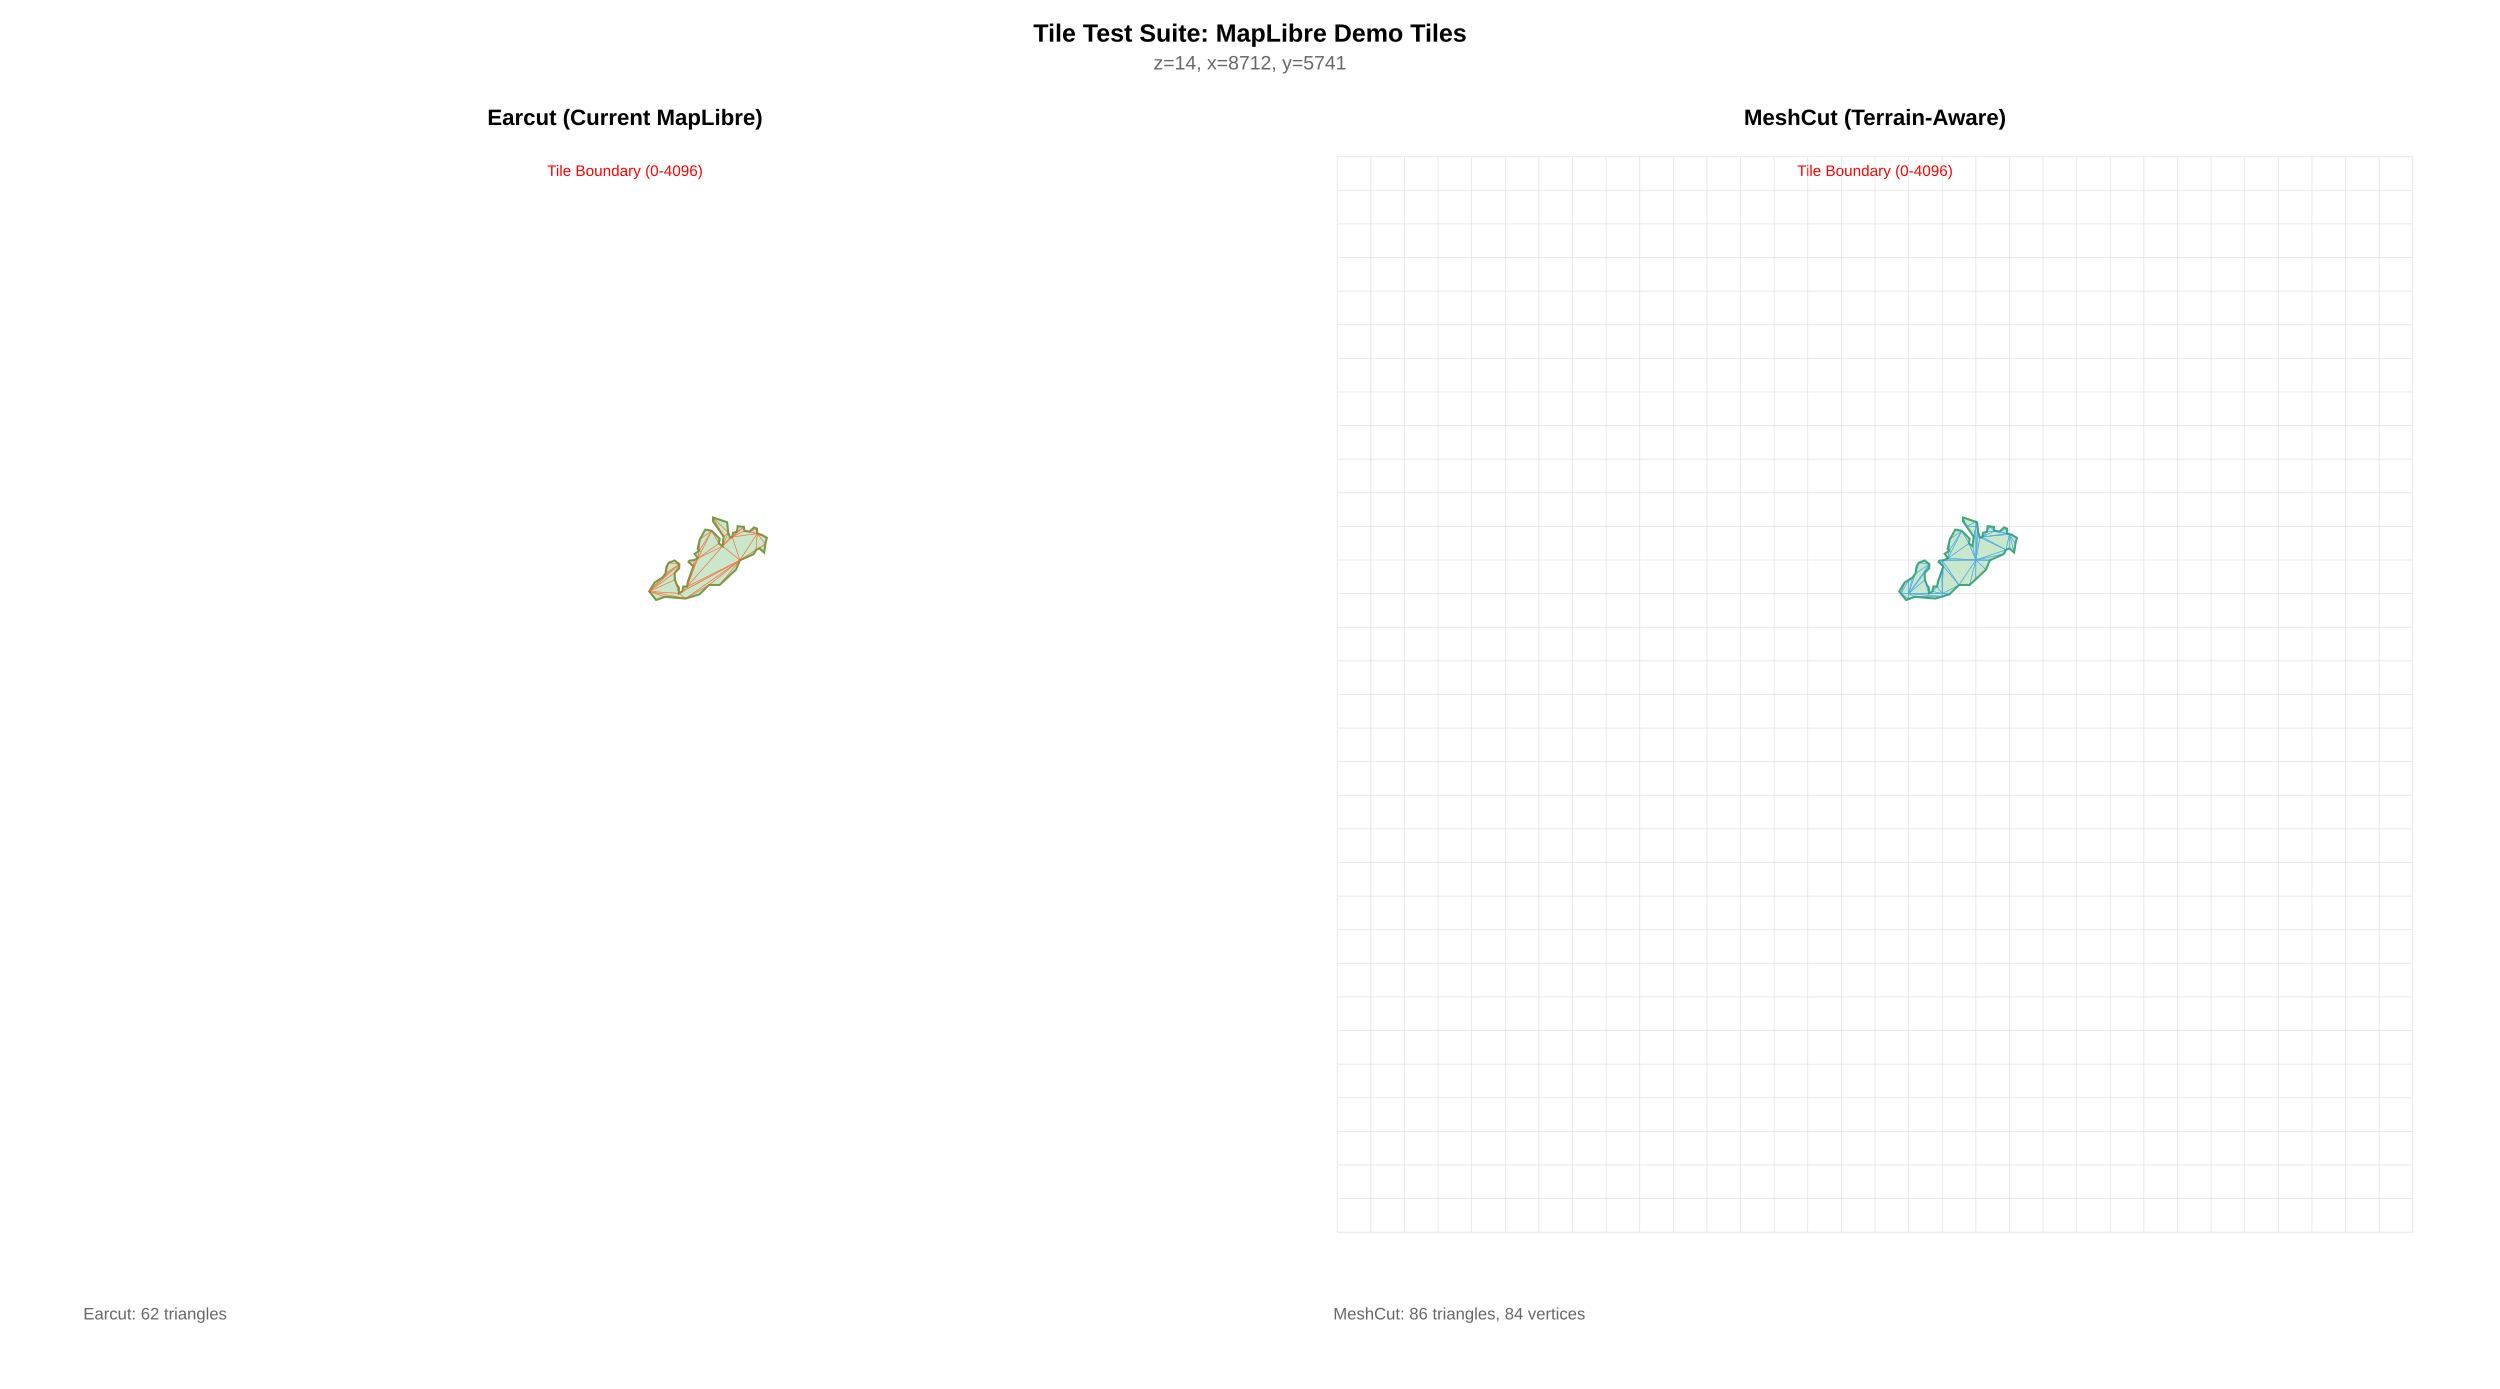
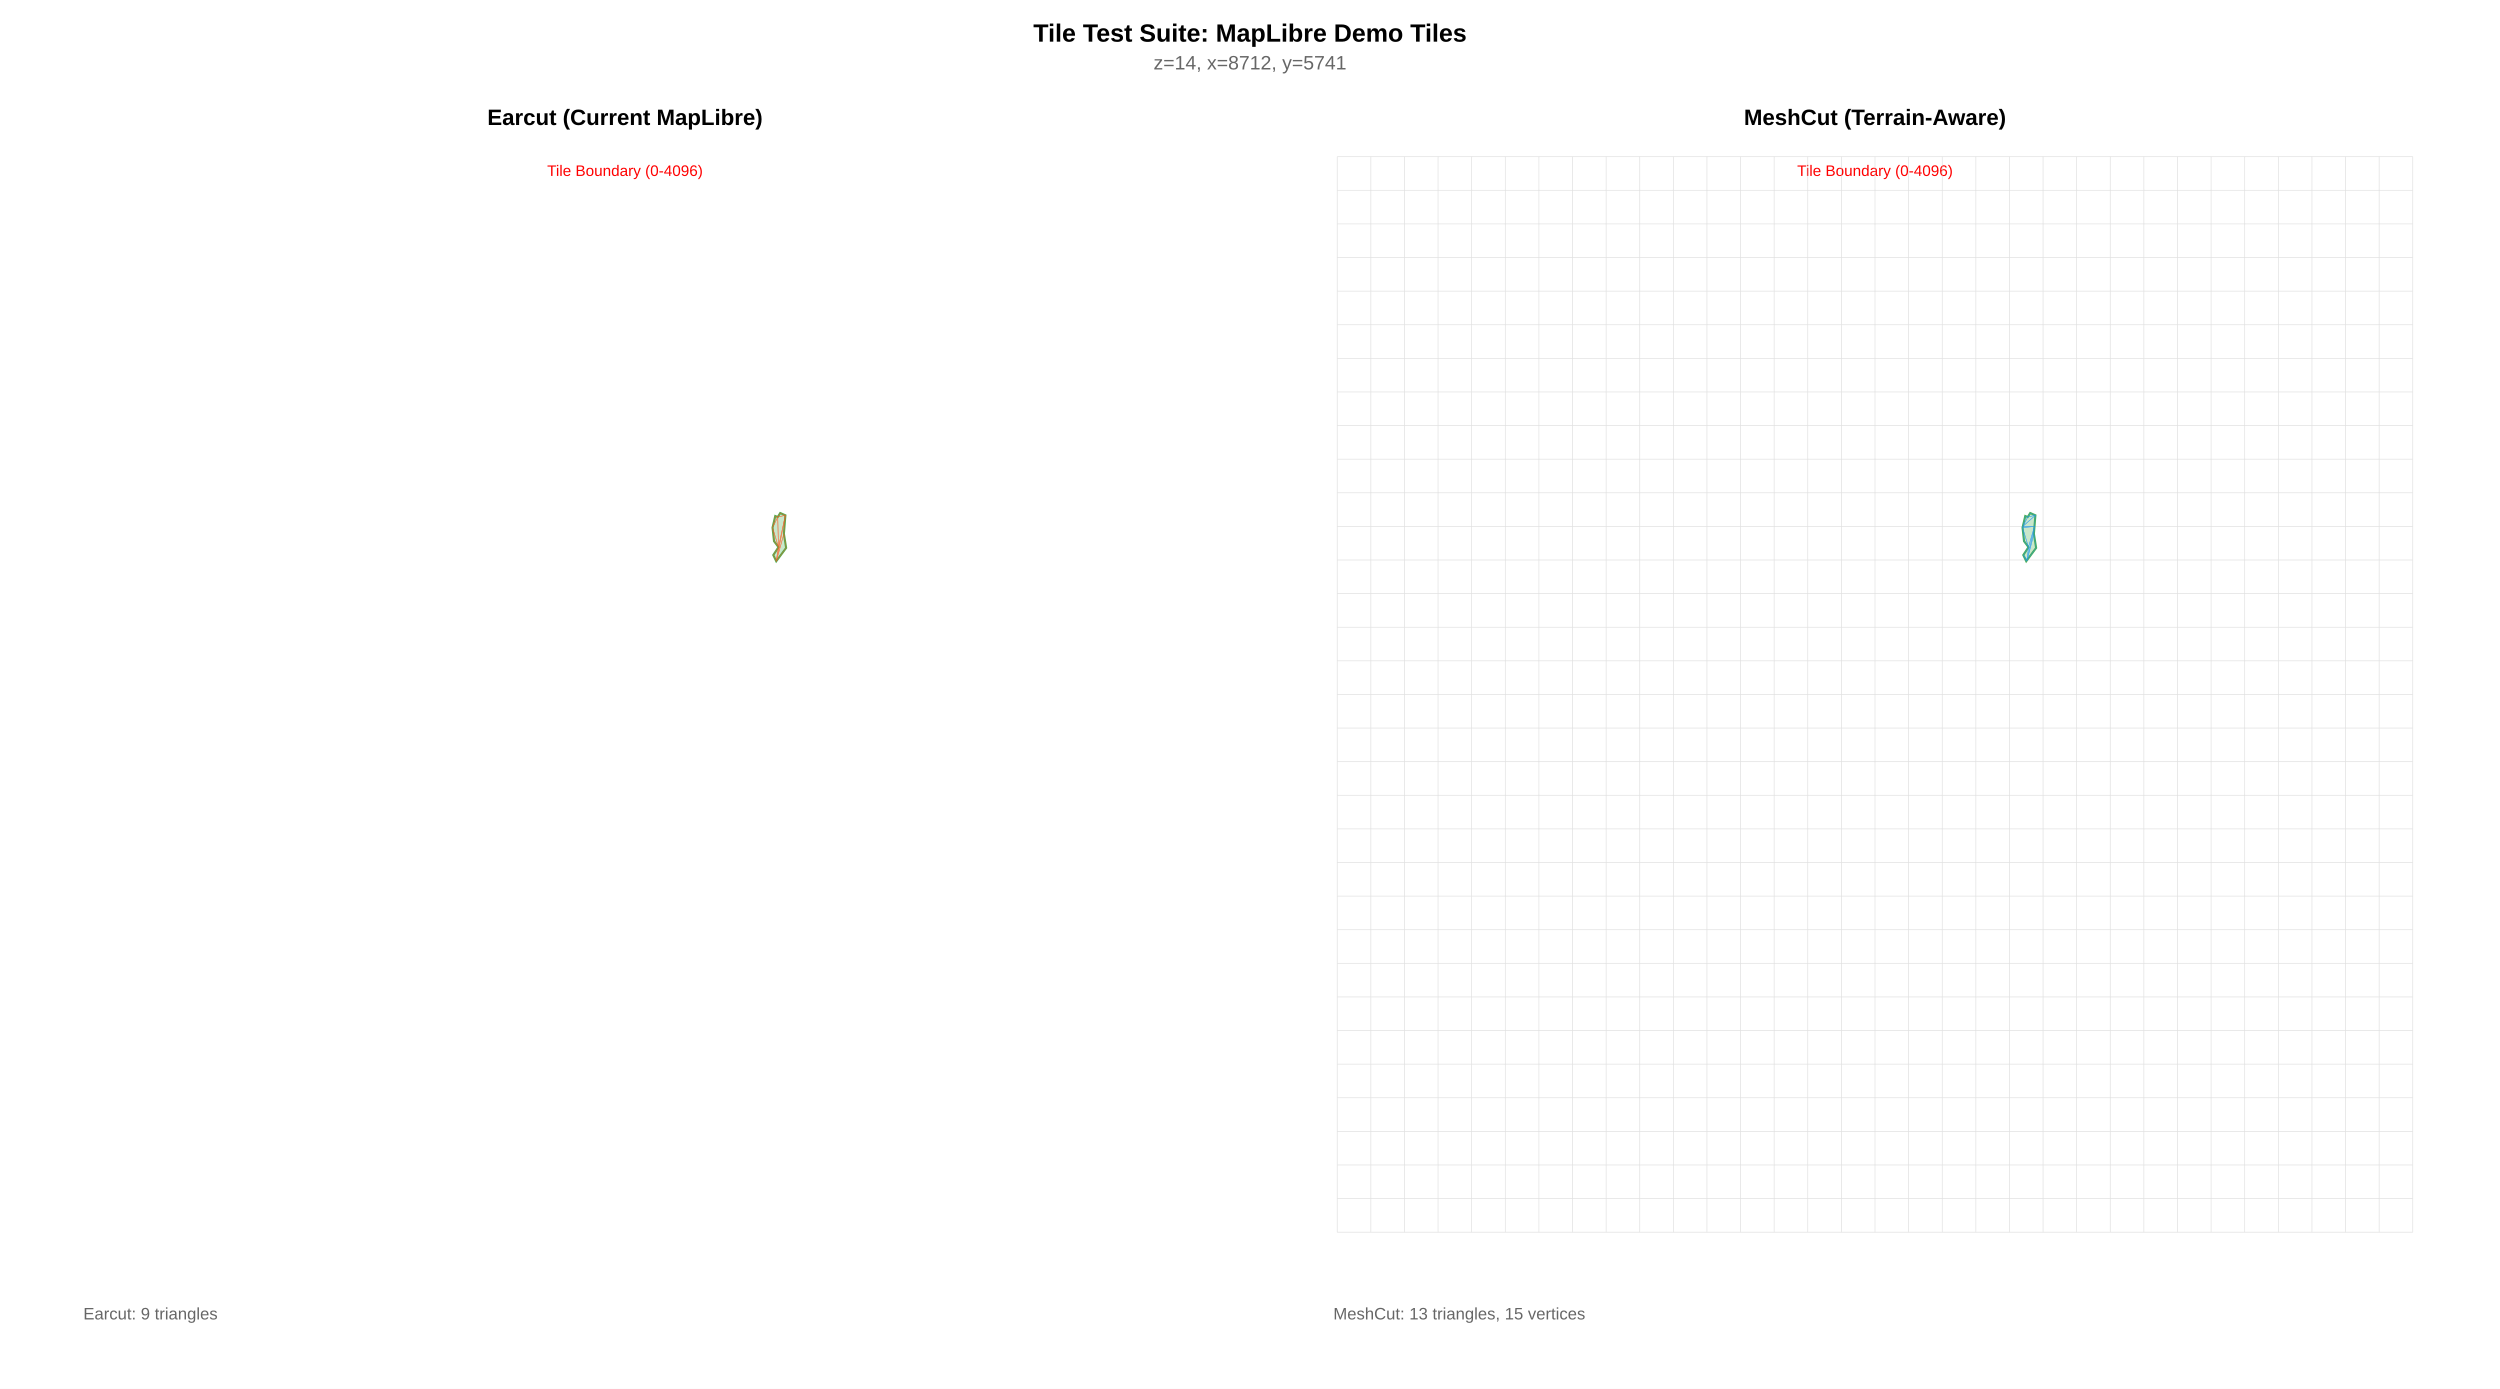
<svg xmlns="http://www.w3.org/2000/svg" width="1800" height="1000" viewBox="0 0 1800 1000">
  <rect width="100%" height="100%" fill="white" />
  <text x="900" y="30" text-anchor="middle" font-family="Arial" font-size="18" font-weight="bold">Tile Test Suite: MapLibre Demo Tiles</text>
  <text x="900" y="50" text-anchor="middle" font-family="Arial" font-size="14" fill="#666">z=14, x=8712, y=5741</text>
  <text x="450" y="90" text-anchor="middle" font-family="Arial" font-size="16" font-weight="bold">Earcut (Current MapLibre)</text>
  <g stroke="#ff0000" stroke-width="2" fill="none" opacity="0.8">
    <rect x="85.587" y="864.413" width="728.826" height="-728.826" />
  </g>
  <text x="450" y="126.69" text-anchor="middle" font-family="Arial" font-size="11" fill="red">Tile Boundary (0-4096)</text>
-   <polygon points="472.42,432.028 467.438,425.801 471.352,419.395 477.046,415.836 479.181,412.811 479.893,408.007 481.495,405.16 485.765,403.559 489.146,406.228 488.968,409.253 485.765,412.456 485.943,417.438 487.367,421.174 488.79,422.954 488.79,427.224 491.281,425.801 491.993,422.242 494.662,422.42 495.374,418.505 498.221,410.676 499.11,407.651 495.73,404.626 496.263,403.737 500,403.203 502.491,401.957 500.178,398.754 503.381,396.619 502.313,395.196 503.915,388.256 507.829,381.317 512.456,382.206 518.149,387.9 517.616,391.281 520.285,393.238 520.996,386.299 513.345,375.267 513.345,372.598 523.488,375.979 524.377,383.63 525.623,387.011 527.224,386.655 527.758,383.63 530.605,382.918 531.139,378.826 535.587,379.359 535.943,382.206 539.68,382.74 542.883,379.715 545.018,380.605 545.196,384.164 548.399,385.053 552.135,387.189 551.068,391.637 550.178,397.865 546.797,394.84 544.306,395.907 542.705,398.932 532.74,403.381 529.893,410.142 518.149,421.174 510.498,421.174 503.559,427.936 493.594,430.961 478.648,429.715 472.42,432.028 " fill="#4CAF50" fill-opacity="0.3" stroke="#4CAF50" stroke-width="1.5" />
+   <path d="M 566.014 394.484 L 558.897 404.093 L 556.762 399.644 L 560.498 393.95 L 557.295 389.68 L 556.228 379.893 L 558.185 371.53 L 559.964 372.242 L 561.744 369.395 L 565.48 370.996 L 564.413 384.342 L 566.014 394.484 Z " fill="#4CAF50" fill-opacity="0.3" fill-rule="evenodd" stroke="#4CAF50" stroke-width="1.5" />
  <g fill="none" stroke="#FF5722" stroke-width="0.4" opacity="0.7">
-     <polygon points="478.648,429.715 472.42,432.028 467.438,425.801" />
-     <polygon points="467.438,425.801 471.352,419.395 477.046,415.836" />
-     <polygon points="479.181,412.811 479.893,408.007 481.495,405.16" />
-     <polygon points="481.495,405.16 485.765,403.559 489.146,406.228" />
-     <polygon points="489.146,406.228 488.968,409.253 485.765,412.456" />
-     <polygon points="487.367,421.174 488.79,422.954 488.79,427.224" />
-     <polygon points="491.281,425.801 491.993,422.242 494.662,422.42" />
-     <polygon points="494.662,422.42 495.374,418.505 498.221,410.676" />
-     <polygon points="499.11,407.651 495.73,404.626 496.263,403.737" />
-     <polygon points="502.491,401.957 500.178,398.754 503.381,396.619" />
-     <polygon points="503.381,396.619 502.313,395.196 503.915,388.256" />
-     <polygon points="503.915,388.256 507.829,381.317 512.456,382.206" />
-     <polygon points="512.456,382.206 518.149,387.9 517.616,391.281" />
-     <polygon points="520.996,386.299 513.345,375.267 513.345,372.598" />
-     <polygon points="513.345,372.598 523.488,375.979 524.377,383.63" />
-     <polygon points="527.224,386.655 527.758,383.63 530.605,382.918" />
-     <polygon points="530.605,382.918 531.139,378.826 535.587,379.359" />
-     <polygon points="539.68,382.74 542.883,379.715 545.018,380.605" />
-     <polygon points="545.196,384.164 548.399,385.053 552.135,387.189" />
-     <polygon points="551.068,391.637 550.178,397.865 546.797,394.84" />
-     <polygon points="544.306,395.907 542.705,398.932 532.74,403.381" />
-     <polygon points="532.74,403.381 529.893,410.142 518.149,421.174" />
-     <polygon points="510.498,421.174 503.559,427.936 493.594,430.961" />
-     <polygon points="493.594,430.961 478.648,429.715 467.438,425.801" />
-     <polygon points="479.181,412.811 481.495,405.16 489.146,406.228" />
-     <polygon points="485.943,417.438 487.367,421.174 488.79,427.224" />
-     <polygon points="499.11,407.651 496.263,403.737 500,403.203" />
-     <polygon points="503.381,396.619 503.915,388.256 512.456,382.206" />
-     <polygon points="520.996,386.299 513.345,372.598 524.377,383.63" />
-     <polygon points="527.224,386.655 530.605,382.918 535.587,379.359" />
-     <polygon points="539.68,382.74 545.018,380.605 545.196,384.164" />
-     <polygon points="545.196,384.164 552.135,387.189 551.068,391.637" />
-     <polygon points="551.068,391.637 546.797,394.84 544.306,395.907" />
-     <polygon points="532.74,403.381 518.149,421.174 510.498,421.174" />
-     <polygon points="477.046,415.836 479.181,412.811 489.146,406.228" />
-     <polygon points="499.11,407.651 500,403.203 502.491,401.957" />
-     <polygon points="502.491,401.957 503.381,396.619 512.456,382.206" />
-     <polygon points="520.285,393.238 520.996,386.299 524.377,383.63" />
-     <polygon points="527.224,386.655 535.587,379.359 535.943,382.206" />
-     <polygon points="535.943,382.206 539.68,382.74 545.196,384.164" />
-     <polygon points="545.196,384.164 551.068,391.637 544.306,395.907" />
-     <polygon points="532.74,403.381 510.498,421.174 493.594,430.961" />
-     <polygon points="467.438,425.801 477.046,415.836 489.146,406.228" />
-     <polygon points="498.221,410.676 499.11,407.651 502.491,401.957" />
-     <polygon points="502.491,401.957 512.456,382.206 517.616,391.281" />
-     <polygon points="520.285,393.238 524.377,383.63 525.623,387.011" />
-     <polygon points="527.224,386.655 535.943,382.206 545.196,384.164" />
-     <polygon points="545.196,384.164 544.306,395.907 532.74,403.381" />
-     <polygon points="467.438,425.801 489.146,406.228 485.765,412.456" />
-     <polygon points="494.662,422.42 498.221,410.676 502.491,401.957" />
-     <polygon points="502.491,401.957 517.616,391.281 520.285,393.238" />
-     <polygon points="520.285,393.238 525.623,387.011 527.224,386.655" />
-     <polygon points="527.224,386.655 545.196,384.164 532.74,403.381" />
-     <polygon points="467.438,425.801 485.765,412.456 485.943,417.438" />
-     <polygon points="494.662,422.42 502.491,401.957 520.285,393.238" />
-     <polygon points="520.285,393.238 527.224,386.655 532.74,403.381" />
-     <polygon points="467.438,425.801 485.943,417.438 488.79,427.224" />
-     <polygon points="494.662,422.42 520.285,393.238 532.74,403.381" />
-     <polygon points="493.594,430.961 467.438,425.801 488.79,427.224" />
-     <polygon points="491.281,425.801 494.662,422.42 532.74,403.381" />
-     <polygon points="532.74,403.381 493.594,430.961 488.79,427.224" />
-     <polygon points="488.79,427.224 491.281,425.801 532.74,403.381" />
+     <polygon points="564.413,384.342 566.014,394.484 558.897,404.093" />
+     <polygon points="558.897,404.093 556.762,399.644 560.498,393.95" />
+     <polygon points="560.498,393.95 557.295,389.68 556.228,379.893" />
+     <polygon points="556.228,379.893 558.185,371.53 559.964,372.242" />
+     <polygon points="559.964,372.242 561.744,369.395 565.48,370.996" />
+     <polygon points="565.48,370.996 564.413,384.342 558.897,404.093" />
+     <polygon points="560.498,393.95 556.228,379.893 559.964,372.242" />
+     <polygon points="565.48,370.996 558.897,404.093 560.498,393.95" />
+     <polygon points="560.498,393.95 559.964,372.242 565.48,370.996" />
  </g>
-   <text x="60" y="950" font-family="Arial" font-size="12" fill="#666">Earcut: 62 triangles</text>
+   <text x="60" y="950" font-family="Arial" font-size="12" fill="#666">Earcut: 9 triangles</text>
  <text x="1350" y="90" text-anchor="middle" font-family="Arial" font-size="16" font-weight="bold">MeshCut (Terrain-Aware)</text>
  <g stroke="#ff0000" stroke-width="2" fill="none" opacity="0.8">
    <rect x="985.587" y="864.413" width="728.826" height="-728.826" />
  </g>
  <text x="1350" y="126.69" text-anchor="middle" font-family="Arial" font-size="11" fill="red">Tile Boundary (0-4096)</text>
  <g stroke="#cccccc" stroke-width="0.5" fill="none" opacity="0.6">
    <line x1="962.811" y1="112.811" x2="962.811" y2="887.189" />
    <line x1="987.011" y1="112.811" x2="987.011" y2="887.189" />
    <line x1="1011.21" y1="112.811" x2="1011.21" y2="887.189" />
    <line x1="1035.41" y1="112.811" x2="1035.41" y2="887.189" />
    <line x1="1059.61" y1="112.811" x2="1059.61" y2="887.189" />
    <line x1="1083.81" y1="112.811" x2="1083.81" y2="887.189" />
    <line x1="1108.01" y1="112.811" x2="1108.01" y2="887.189" />
    <line x1="1132.21" y1="112.811" x2="1132.21" y2="887.189" />
    <line x1="1156.41" y1="112.811" x2="1156.41" y2="887.189" />
    <line x1="1180.6" y1="112.811" x2="1180.6" y2="887.189" />
    <line x1="1204.8" y1="112.811" x2="1204.8" y2="887.189" />
    <line x1="1229" y1="112.811" x2="1229" y2="887.189" />
    <line x1="1253.2" y1="112.811" x2="1253.2" y2="887.189" />
    <line x1="1277.4" y1="112.811" x2="1277.4" y2="887.189" />
    <line x1="1301.6" y1="112.811" x2="1301.6" y2="887.189" />
    <line x1="1325.8" y1="112.811" x2="1325.8" y2="887.189" />
    <line x1="1350" y1="112.811" x2="1350" y2="887.189" />
    <line x1="1374.2" y1="112.811" x2="1374.2" y2="887.189" />
    <line x1="1398.4" y1="112.811" x2="1398.4" y2="887.189" />
    <line x1="1422.6" y1="112.811" x2="1422.6" y2="887.189" />
    <line x1="1446.8" y1="112.811" x2="1446.8" y2="887.189" />
    <line x1="1471" y1="112.811" x2="1471" y2="887.189" />
    <line x1="1495.2" y1="112.811" x2="1495.2" y2="887.189" />
    <line x1="1519.4" y1="112.811" x2="1519.4" y2="887.189" />
    <line x1="1543.59" y1="112.811" x2="1543.59" y2="887.189" />
    <line x1="1567.79" y1="112.811" x2="1567.79" y2="887.189" />
    <line x1="1591.99" y1="112.811" x2="1591.99" y2="887.189" />
    <line x1="1616.19" y1="112.811" x2="1616.19" y2="887.189" />
    <line x1="1640.39" y1="112.811" x2="1640.39" y2="887.189" />
    <line x1="1664.59" y1="112.811" x2="1664.59" y2="887.189" />
    <line x1="1688.79" y1="112.811" x2="1688.79" y2="887.189" />
    <line x1="1712.99" y1="112.811" x2="1712.99" y2="887.189" />
    <line x1="1737.19" y1="112.811" x2="1737.19" y2="887.189" />
    <line x1="962.811" y1="112.811" x2="1737.19" y2="112.811" />
    <line x1="962.811" y1="137.011" x2="1737.19" y2="137.011" />
    <line x1="962.811" y1="161.21" x2="1737.19" y2="161.21" />
    <line x1="962.811" y1="185.409" x2="1737.19" y2="185.409" />
    <line x1="962.811" y1="209.609" x2="1737.19" y2="209.609" />
    <line x1="962.811" y1="233.808" x2="1737.19" y2="233.808" />
    <line x1="962.811" y1="258.007" x2="1737.19" y2="258.007" />
    <line x1="962.811" y1="282.206" x2="1737.19" y2="282.206" />
    <line x1="962.811" y1="306.406" x2="1737.19" y2="306.406" />
    <line x1="962.811" y1="330.605" x2="1737.19" y2="330.605" />
    <line x1="962.811" y1="354.804" x2="1737.19" y2="354.804" />
    <line x1="962.811" y1="379.004" x2="1737.19" y2="379.004" />
    <line x1="962.811" y1="403.203" x2="1737.19" y2="403.203" />
    <line x1="962.811" y1="427.402" x2="1737.19" y2="427.402" />
    <line x1="962.811" y1="451.601" x2="1737.19" y2="451.601" />
    <line x1="962.811" y1="475.801" x2="1737.19" y2="475.801" />
    <line x1="962.811" y1="500" x2="1737.19" y2="500" />
    <line x1="962.811" y1="524.199" x2="1737.19" y2="524.199" />
    <line x1="962.811" y1="548.399" x2="1737.19" y2="548.399" />
    <line x1="962.811" y1="572.598" x2="1737.19" y2="572.598" />
    <line x1="962.811" y1="596.797" x2="1737.19" y2="596.797" />
    <line x1="962.811" y1="620.996" x2="1737.19" y2="620.996" />
    <line x1="962.811" y1="645.196" x2="1737.19" y2="645.196" />
    <line x1="962.811" y1="669.395" x2="1737.19" y2="669.395" />
    <line x1="962.811" y1="693.594" x2="1737.19" y2="693.594" />
    <line x1="962.811" y1="717.794" x2="1737.19" y2="717.794" />
    <line x1="962.811" y1="741.993" x2="1737.19" y2="741.993" />
    <line x1="962.811" y1="766.192" x2="1737.19" y2="766.192" />
    <line x1="962.811" y1="790.391" x2="1737.19" y2="790.391" />
    <line x1="962.811" y1="814.591" x2="1737.19" y2="814.591" />
    <line x1="962.811" y1="838.79" x2="1737.19" y2="838.79" />
    <line x1="962.811" y1="862.989" x2="1737.19" y2="862.989" />
    <line x1="962.811" y1="887.189" x2="1737.19" y2="887.189" />
  </g>
-   <polygon points="1372.42,432.028 1367.44,425.801 1371.35,419.395 1377.05,415.836 1379.18,412.811 1379.89,408.007 1381.49,405.16 1385.77,403.559 1389.15,406.228 1388.97,409.253 1385.77,412.456 1385.94,417.438 1387.37,421.174 1388.79,422.954 1388.79,427.224 1391.28,425.801 1391.99,422.242 1394.66,422.42 1395.37,418.505 1398.22,410.676 1399.11,407.651 1395.73,404.626 1396.26,403.737 1400,403.203 1402.49,401.957 1400.18,398.754 1403.38,396.619 1402.31,395.196 1403.91,388.256 1407.83,381.317 1412.46,382.206 1418.15,387.9 1417.62,391.281 1420.28,393.238 1421,386.299 1413.35,375.267 1413.35,372.598 1423.49,375.979 1424.38,383.63 1425.62,387.011 1427.22,386.655 1427.76,383.63 1430.6,382.918 1431.14,378.826 1435.59,379.359 1435.94,382.206 1439.68,382.74 1442.88,379.715 1445.02,380.605 1445.2,384.164 1448.4,385.053 1452.14,387.189 1451.07,391.637 1450.18,397.865 1446.8,394.84 1444.31,395.907 1442.7,398.932 1432.74,403.381 1429.89,410.142 1418.15,421.174 1410.5,421.174 1403.56,427.936 1393.59,430.961 1378.65,429.715 1372.42,432.028 " fill="#4CAF50" fill-opacity="0.3" stroke="#4CAF50" stroke-width="1.5" />
+   <polygon points="1466.01,394.484 1458.9,404.093 1456.76,399.644 1460.5,393.95 1457.3,389.68 1456.23,379.893 1458.19,371.53 1459.96,372.242 1461.74,369.395 1465.48,370.996 1464.41,384.342 1466.01,394.484 " fill="#4CAF50" fill-opacity="0.3" stroke="#4CAF50" stroke-width="1.5" />
  <g fill="none" stroke="#2196F3" stroke-width="0.4" opacity="0.7">
-     <polygon points="1422.6,375.682 1422.6,379.004 1415.94,379.004" />
-     <polygon points="1415.94,379.004 1413.35,375.267 1413.35,372.598" />
-     <polygon points="1413.35,372.598 1422.6,375.682 1415.94,379.004" />
-     <polygon points="1422.6,379.004 1422.6,375.682 1423.49,375.979" />
-     <polygon points="1431.12,379.004 1431.14,378.826 1432.62,379.004" />
-     <polygon points="1422.6,379.004 1423.49,375.979 1423.84,379.004" />
-     <polygon points="1402.49,401.957 1400.18,398.754 1403.38,396.619" />
-     <polygon points="1403.38,396.619 1402.31,395.196 1403.91,388.256" />
-     <polygon points="1403.91,388.256 1407.83,381.317 1412.46,382.206" />
-     <polygon points="1412.46,382.206 1418.15,387.9 1417.62,391.281" />
-     <polygon points="1421,386.299 1415.94,379.004 1422.6,379.004" />
-     <polygon points="1403.38,396.619 1403.91,388.256 1412.46,382.206" />
-     <polygon points="1420.28,393.238 1421,386.299 1422.6,379.004" />
-     <polygon points="1402.49,401.957 1403.38,396.619 1412.46,382.206" />
-     <polygon points="1420.28,393.238 1422.6,379.004 1422.6,403.203" />
-     <polygon points="1402.49,401.957 1412.46,382.206 1417.62,391.281" />
-     <polygon points="1417.62,391.281 1420.28,393.238 1422.6,403.203" />
-     <polygon points="1402.49,401.957 1417.62,391.281 1422.6,403.203" />
-     <polygon points="1402.49,401.957 1422.6,403.203 1400,403.203" />
-     <polygon points="1442.7,398.932 1433.14,403.203 1422.6,403.203" />
-     <polygon points="1422.6,403.203 1422.6,379.004 1423.84,379.004" />
-     <polygon points="1427.22,386.655 1427.76,383.63 1430.6,382.918" />
-     <polygon points="1430.6,382.918 1431.12,379.004 1432.62,379.004" />
-     <polygon points="1432.62,379.004 1435.59,379.359 1435.94,382.206" />
-     <polygon points="1439.68,382.74 1442.88,379.715 1445.02,380.605" />
-     <polygon points="1444.31,395.907 1442.7,398.932 1422.6,403.203" />
-     <polygon points="1422.6,403.203 1423.84,379.004 1424.38,383.63" />
-     <polygon points="1430.6,382.918 1432.62,379.004 1435.94,382.206" />
-     <polygon points="1439.68,382.74 1445.02,380.605 1445.2,384.164" />
-     <polygon points="1422.6,403.203 1424.38,383.63 1425.62,387.011" />
-     <polygon points="1427.22,386.655 1430.6,382.918 1435.94,382.206" />
-     <polygon points="1435.94,382.206 1439.68,382.74 1445.2,384.164" />
-     <polygon points="1444.31,395.907 1422.6,403.203 1425.62,387.011" />
-     <polygon points="1427.22,386.655 1435.94,382.206 1445.2,384.164" />
-     <polygon points="1444.31,395.907 1425.62,387.011 1427.22,386.655" />
-     <polygon points="1427.22,386.655 1445.2,384.164 1446.8,384.609" />
-     <polygon points="1444.31,395.907 1427.22,386.655 1446.8,384.609" />
-     <polygon points="1444.31,395.907 1446.8,384.609 1446.8,394.84" />
-     <polygon points="1446.8,384.609 1448.4,385.053 1452.14,387.189" />
-     <polygon points="1446.8,384.609 1452.14,387.189 1451.07,391.637" />
-     <polygon points="1446.8,384.609 1451.07,391.637 1450.18,397.865" />
-     <polygon points="1446.8,384.609 1450.18,397.865 1446.8,394.84" />
-     <polygon points="1374.2,417.616 1374.2,427.402 1368.72,427.402" />
-     <polygon points="1368.72,427.402 1367.44,425.801 1371.35,419.395" />
-     <polygon points="1371.35,419.395 1374.2,417.616 1368.72,427.402" />
-     <polygon points="1374.2,427.402 1374.2,417.616 1377.05,415.836" />
-     <polygon points="1379.18,412.811 1379.89,408.007 1381.49,405.16" />
-     <polygon points="1381.49,405.16 1385.77,403.559 1389.15,406.228" />
-     <polygon points="1389.15,406.228 1388.97,409.253 1385.77,412.456" />
-     <polygon points="1387.37,421.174 1388.79,422.954 1388.79,427.224" />
-     <polygon points="1391.28,425.801 1391.99,422.242 1394.66,422.42" />
-     <polygon points="1394.66,422.42 1395.37,418.505 1398.22,410.676" />
-     <polygon points="1398.4,407.014 1395.73,404.626 1396.26,403.737" />
-     <polygon points="1374.2,427.402 1377.05,415.836 1379.18,412.811" />
-     <polygon points="1379.18,412.811 1381.49,405.16 1389.15,406.228" />
-     <polygon points="1385.94,417.438 1387.37,421.174 1388.79,427.224" />
-     <polygon points="1398.4,407.014 1396.26,403.737 1398.4,403.432" />
-     <polygon points="1374.2,427.402 1379.18,412.811 1389.15,406.228" />
-     <polygon points="1374.2,427.402 1389.15,406.228 1385.77,412.456" />
-     <polygon points="1374.2,427.402 1385.77,412.456 1385.94,417.438" />
-     <polygon points="1374.2,427.402 1385.94,417.438 1388.79,427.224" />
-     <polygon points="1398.4,427.402 1374.2,427.402 1388.79,427.224" />
-     <polygon points="1398.4,427.402 1388.79,427.224 1391.28,425.801" />
-     <polygon points="1398.4,427.402 1391.28,425.801 1394.66,422.42" />
-     <polygon points="1398.4,427.402 1394.66,422.42 1398.22,410.676" />
-     <polygon points="1398.4,427.402 1398.22,410.676 1398.4,410.071" />
-     <polygon points="1410.5,421.174 1404.11,427.402 1398.4,427.402" />
-     <polygon points="1398.4,427.402 1398.4,410.071 1399.11,407.651" />
-     <polygon points="1399.11,407.651 1398.4,407.014 1398.4,403.432" />
-     <polygon points="1422.6,403.203 1422.6,416.996 1418.15,421.174" />
-     <polygon points="1410.5,421.174 1398.4,427.402 1399.11,407.651" />
-     <polygon points="1422.6,403.203 1418.15,421.174 1410.5,421.174" />
-     <polygon points="1410.5,421.174 1399.11,407.651 1398.4,403.432" />
-     <polygon points="1422.6,403.203 1410.5,421.174 1398.4,403.432" />
-     <polygon points="1422.6,403.203 1398.4,403.432 1400,403.203" />
-     <polygon points="1429.89,410.142 1422.6,416.996 1422.6,403.203" />
-     <polygon points="1422.6,403.203 1433.14,403.203 1432.74,403.381" />
-     <polygon points="1432.74,403.381 1429.89,410.142 1422.6,403.203" />
-     <polygon points="1374.2,431.368 1372.42,432.028 1368.72,427.402" />
-     <polygon points="1368.72,427.402 1374.2,427.402 1374.2,431.368" />
-     <polygon points="1378.65,429.715 1374.2,431.368 1374.2,427.402" />
-     <polygon points="1374.2,427.402 1398.4,427.402 1398.4,429.502" />
-     <polygon points="1398.4,429.502 1393.59,430.961 1378.65,429.715" />
-     <polygon points="1378.65,429.715 1374.2,427.402 1398.4,429.502" />
-     <polygon points="1403.56,427.936 1398.4,429.502 1398.4,427.402" />
-     <polygon points="1398.4,427.402 1404.11,427.402 1403.56,427.936" />
+     <polygon points="1465.48,370.996 1464.84,379.004 1456.44,379.004" />
+     <polygon points="1456.44,379.004 1458.19,371.53 1459.96,372.242" />
+     <polygon points="1459.96,372.242 1461.74,369.395 1465.48,370.996" />
+     <polygon points="1465.48,370.996 1456.44,379.004 1459.96,372.242" />
+     <polygon points="1464.41,384.342 1466.01,394.484 1459.56,403.203" />
+     <polygon points="1459.56,403.203 1458.47,403.203 1456.76,399.644" />
+     <polygon points="1460.5,393.95 1457.3,389.68 1456.23,379.893" />
+     <polygon points="1456.23,379.893 1456.44,379.004 1464.84,379.004" />
+     <polygon points="1464.84,379.004 1464.41,384.342 1459.56,403.203" />
+     <polygon points="1459.56,403.203 1456.76,399.644 1460.5,393.95" />
+     <polygon points="1460.5,393.95 1456.23,379.893 1464.84,379.004" />
+     <polygon points="1464.84,379.004 1459.56,403.203 1460.5,393.95" />
+     <polygon points="1458.9,404.093 1458.47,403.203 1459.56,403.203" />
  </g>
-   <text x="960" y="950" font-family="Arial" font-size="12" fill="#666">MeshCut: 86 triangles, 84 vertices</text>
+   <text x="960" y="950" font-family="Arial" font-size="12" fill="#666">MeshCut: 13 triangles, 15 vertices</text>
</svg>
